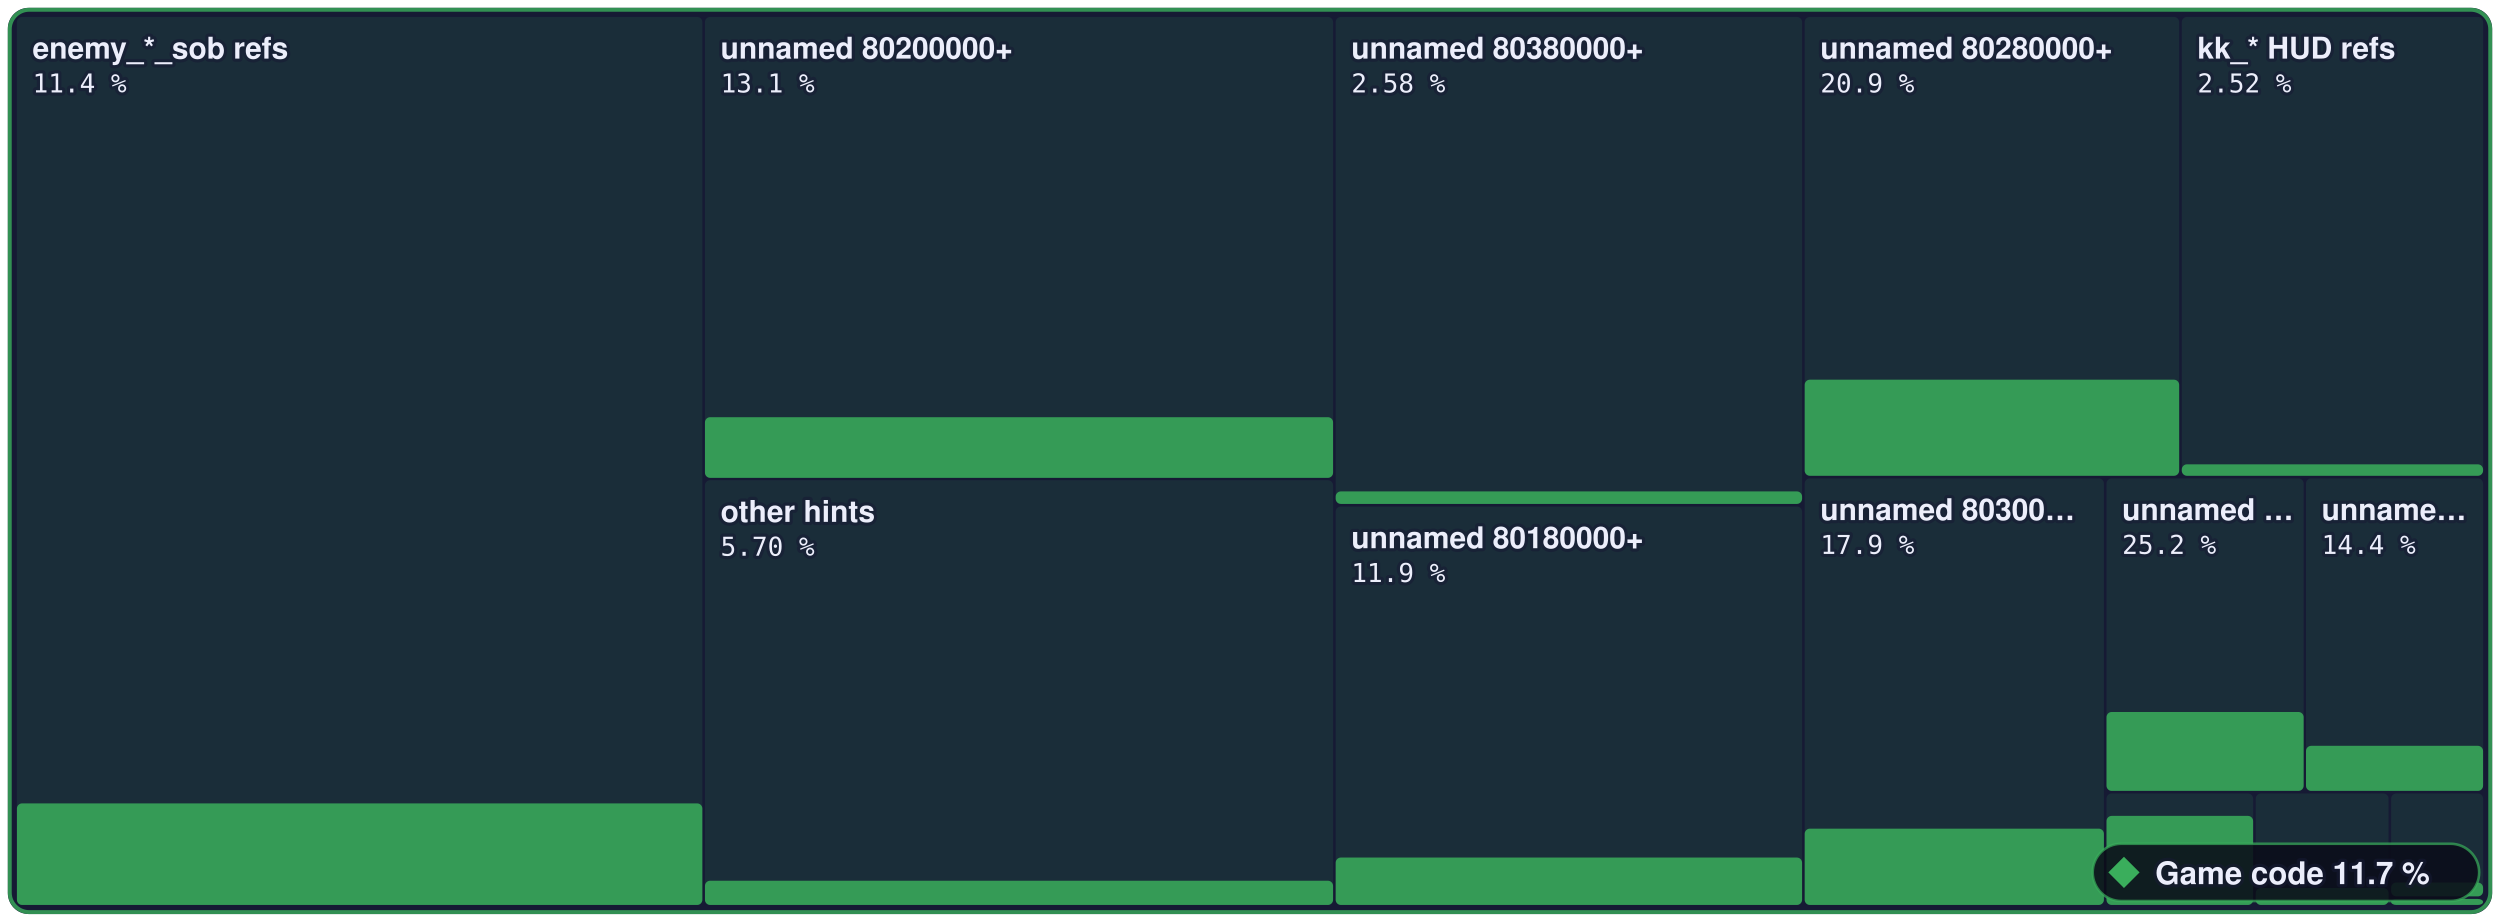
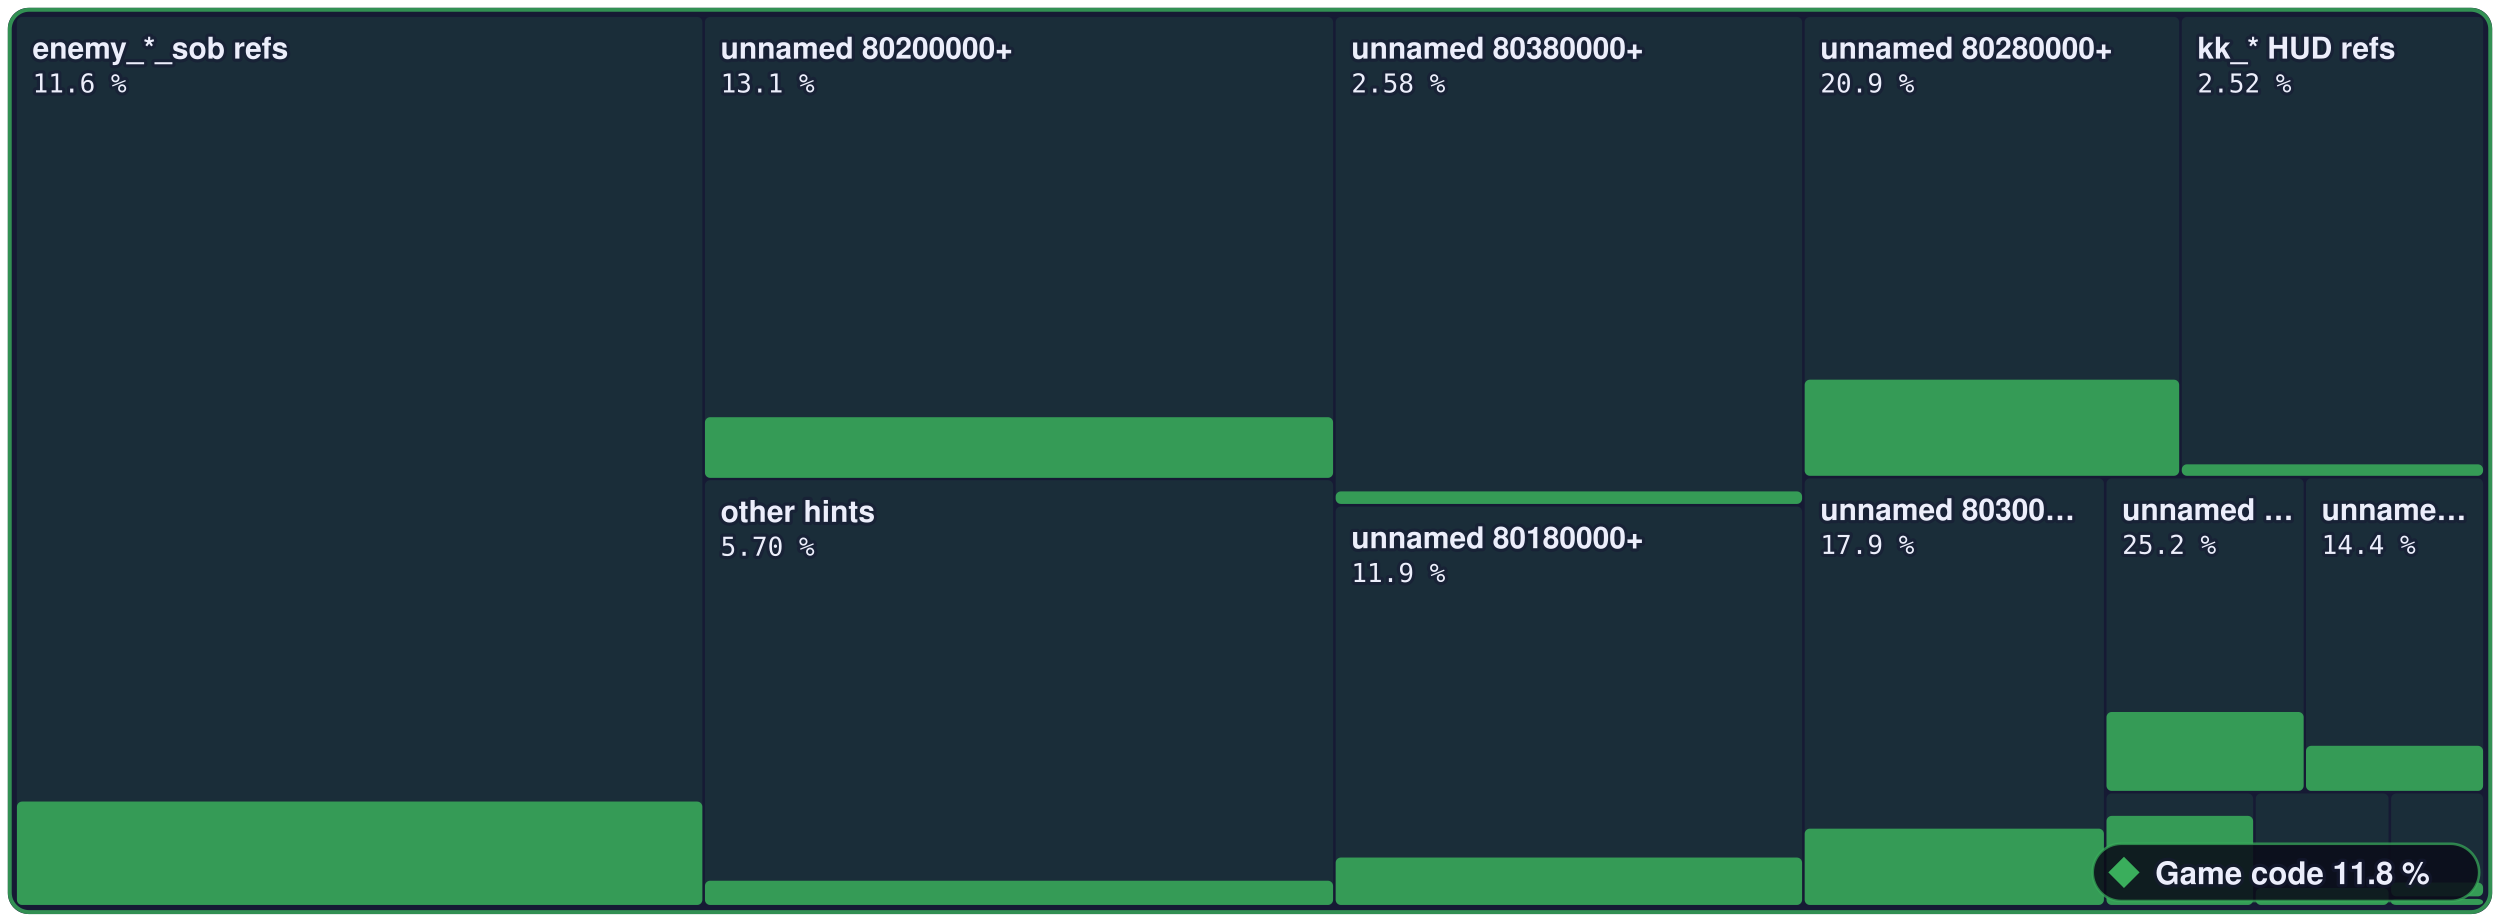
- <svg xmlns="http://www.w3.org/2000/svg" width="960" height="354" viewBox="0 0 960 354" role="img" aria-label="Game code: 11.7 % of 3,573,784 bytes of code matched, 1,610 of 6,789 functions">
+ <svg xmlns="http://www.w3.org/2000/svg" width="960" height="354" viewBox="0 0 960 354" role="img" aria-label="Game code: 11.8 % of 3,573,784 bytes of code matched, 1,616 of 6,789 functions">
  <style>text { font-family: -apple-system, BlinkMacSystemFont, 'Segoe UI', Helvetica, Arial, sans-serif; } .mono { font-family: ui-monospace, SFMono-Regular, 'SF Mono', Menlo, Consolas, monospace; } text { paint-order: stroke; stroke: #161a34; stroke-opacity: 0.55; stroke-width: 2.5px; stroke-linejoin: round; } .rise { transform-box: fill-box; transform-origin: 50% 100%; animation: rise 1.6s cubic-bezier(.2,.8,.2,1) .2s both; } @keyframes rise { from { transform: scaleY(0); } } @media (prefers-reduced-motion: reduce) { * { animation: none !important; } }</style>
  <rect x="3" y="3" width="954.0" height="348" rx="8" fill="#161a34" />
  <rect x="6.5" y="6.5" width="263.2" height="341.0" rx="2" fill="#3aae5c" fill-opacity="0.13" />
-   <rect class="rise" x="6.5" y="308.5" width="263.2" height="39.0" rx="2" fill="#3aae5c" fill-opacity="0.85" />
+   <rect class="rise" x="6.5" y="307.8" width="263.2" height="39.7" rx="2" fill="#3aae5c" fill-opacity="0.85" />
  <rect x="270.7" y="6.5" width="241.2" height="176.9" rx="2" fill="#3aae5c" fill-opacity="0.13" />
  <rect class="rise" x="270.7" y="160.2" width="241.2" height="23.3" rx="2" fill="#3aae5c" fill-opacity="0.85" />
  <rect x="270.7" y="184.4" width="241.2" height="163.1" rx="2" fill="#3aae5c" fill-opacity="0.13" />
  <rect class="rise" x="270.7" y="338.2" width="241.2" height="9.3" rx="2" fill="#3aae5c" fill-opacity="0.85" />
  <rect x="512.9" y="6.5" width="179.1" height="187.0" rx="2" fill="#3aae5c" fill-opacity="0.13" />
  <rect class="rise" x="512.9" y="188.7" width="179.1" height="4.8" rx="2" fill="#3aae5c" fill-opacity="0.85" />
  <rect x="512.9" y="194.5" width="179.1" height="153.0" rx="2" fill="#3aae5c" fill-opacity="0.13" />
  <rect class="rise" x="512.9" y="329.3" width="179.1" height="18.2" rx="2" fill="#3aae5c" fill-opacity="0.85" />
  <rect x="693.0" y="6.5" width="143.8" height="176.2" rx="2" fill="#3aae5c" fill-opacity="0.13" />
  <rect class="rise" x="693.0" y="145.8" width="143.8" height="36.9" rx="2" fill="#3aae5c" fill-opacity="0.85" />
  <rect x="837.8" y="6.5" width="115.7" height="176.2" rx="2" fill="#3aae5c" fill-opacity="0.13" />
  <rect class="rise" x="837.8" y="178.3" width="115.7" height="4.4" rx="2" fill="#3aae5c" fill-opacity="0.85" />
  <rect x="693.0" y="183.7" width="114.9" height="163.8" rx="2" fill="#3aae5c" fill-opacity="0.13" />
  <rect class="rise" x="693.0" y="318.2" width="114.9" height="29.3" rx="2" fill="#3aae5c" fill-opacity="0.85" />
  <rect x="808.9" y="183.7" width="75.7" height="120.0" rx="2" fill="#3aae5c" fill-opacity="0.13" />
  <rect class="rise" x="808.9" y="273.4" width="75.7" height="30.3" rx="2" fill="#3aae5c" fill-opacity="0.85" />
  <rect x="885.5" y="183.7" width="68.0" height="120.0" rx="2" fill="#3aae5c" fill-opacity="0.13" />
  <rect class="rise" x="885.5" y="286.4" width="68.0" height="17.3" rx="2" fill="#3aae5c" fill-opacity="0.85" />
  <rect x="808.9" y="304.7" width="56.3" height="42.8" rx="2" fill="#3aae5c" fill-opacity="0.13" />
  <rect class="rise" x="808.9" y="313.3" width="56.3" height="34.2" rx="2" fill="#3aae5c" fill-opacity="0.85" />
  <rect x="866.2" y="304.7" width="51.0" height="42.8" rx="2" fill="#3aae5c" fill-opacity="0.13" />
  <rect class="rise" x="866.2" y="341.0" width="51.0" height="6.5" rx="2" fill="#3aae5c" fill-opacity="0.85" />
  <rect x="918.2" y="304.7" width="35.3" height="39.5" rx="2" fill="#3aae5c" fill-opacity="0.13" />
  <rect class="rise" x="918.2" y="338.9" width="35.3" height="5.3" rx="2" fill="#3aae5c" fill-opacity="0.85" />
  <rect x="918.2" y="345.2" width="35.3" height="2.3" rx="2" fill="#3aae5c" fill-opacity="0.13" />
  <rect class="rise" x="918.2" y="345.2" width="35.3" height="2.3" rx="2" fill="#3aae5c" fill-opacity="0.85" />
  <rect x="3.75" y="3.75" width="952.5" height="346.5" rx="7.5" fill="none" stroke="#3aae5c" stroke-opacity="0.8" stroke-width="1.5" />
  <text x="12.5" y="22.5" font-size="11.5" font-weight="600" fill="#eceefb">enemy_*_sob refs</text>
-   <text x="12.5" y="35.5" class="mono" font-size="10" fill="#eceefb">11.4 %</text>
+   <text x="12.5" y="35.5" class="mono" font-size="10" fill="#eceefb">11.6 %</text>
  <text x="276.7" y="22.5" font-size="11.5" font-weight="600" fill="#eceefb">unnamed 80200000+</text>
  <text x="276.7" y="35.5" class="mono" font-size="10" fill="#eceefb">13.1 %</text>
  <text x="276.7" y="200.4" font-size="11.5" font-weight="600" fill="#eceefb">other hints</text>
  <text x="276.7" y="213.4" class="mono" font-size="10" fill="#eceefb">5.70 %</text>
  <text x="518.9" y="22.5" font-size="11.5" font-weight="600" fill="#eceefb">unnamed 80380000+</text>
  <text x="518.9" y="35.5" class="mono" font-size="10" fill="#eceefb">2.58 %</text>
  <text x="518.9" y="210.5" font-size="11.5" font-weight="600" fill="#eceefb">unnamed 80180000+</text>
  <text x="518.9" y="223.5" class="mono" font-size="10" fill="#eceefb">11.9 %</text>
  <text x="699.0" y="22.5" font-size="11.5" font-weight="600" fill="#eceefb">unnamed 80280000+</text>
  <text x="699.0" y="35.5" class="mono" font-size="10" fill="#eceefb">20.9 %</text>
  <text x="843.8" y="22.5" font-size="11.5" font-weight="600" fill="#eceefb">kk_* HUD refs</text>
  <text x="843.8" y="35.5" class="mono" font-size="10" fill="#eceefb">2.52 %</text>
  <text x="699.0" y="199.7" font-size="11.5" font-weight="600" fill="#eceefb">unnamed 80300…</text>
  <text x="699.0" y="212.7" class="mono" font-size="10" fill="#eceefb">17.9 %</text>
  <text x="814.9" y="199.7" font-size="11.5" font-weight="600" fill="#eceefb">unnamed …</text>
  <text x="814.9" y="212.7" class="mono" font-size="10" fill="#eceefb">25.2 %</text>
  <text x="891.5" y="199.7" font-size="11.5" font-weight="600" fill="#eceefb">unname…</text>
  <text x="891.5" y="212.7" class="mono" font-size="10" fill="#eceefb">14.4 %</text>
  <rect x="803.6" y="324" width="148.4" height="22" rx="11" fill="#0b0d1a" fill-opacity="0.88" stroke="#3aae5c" stroke-opacity="0.7" />
  <g fill="#3aae5c">
    <path d="M815.6 329L821.6 335L815.6 341L809.6 335Z" />
  </g>
-   <text x="827.6" y="339.5" font-size="12" font-weight="700" fill="#eceefb">Game code 11.7 %</text>
+   <text x="827.6" y="339.5" font-size="12" font-weight="700" fill="#eceefb">Game code 11.8 %</text>
</svg>
